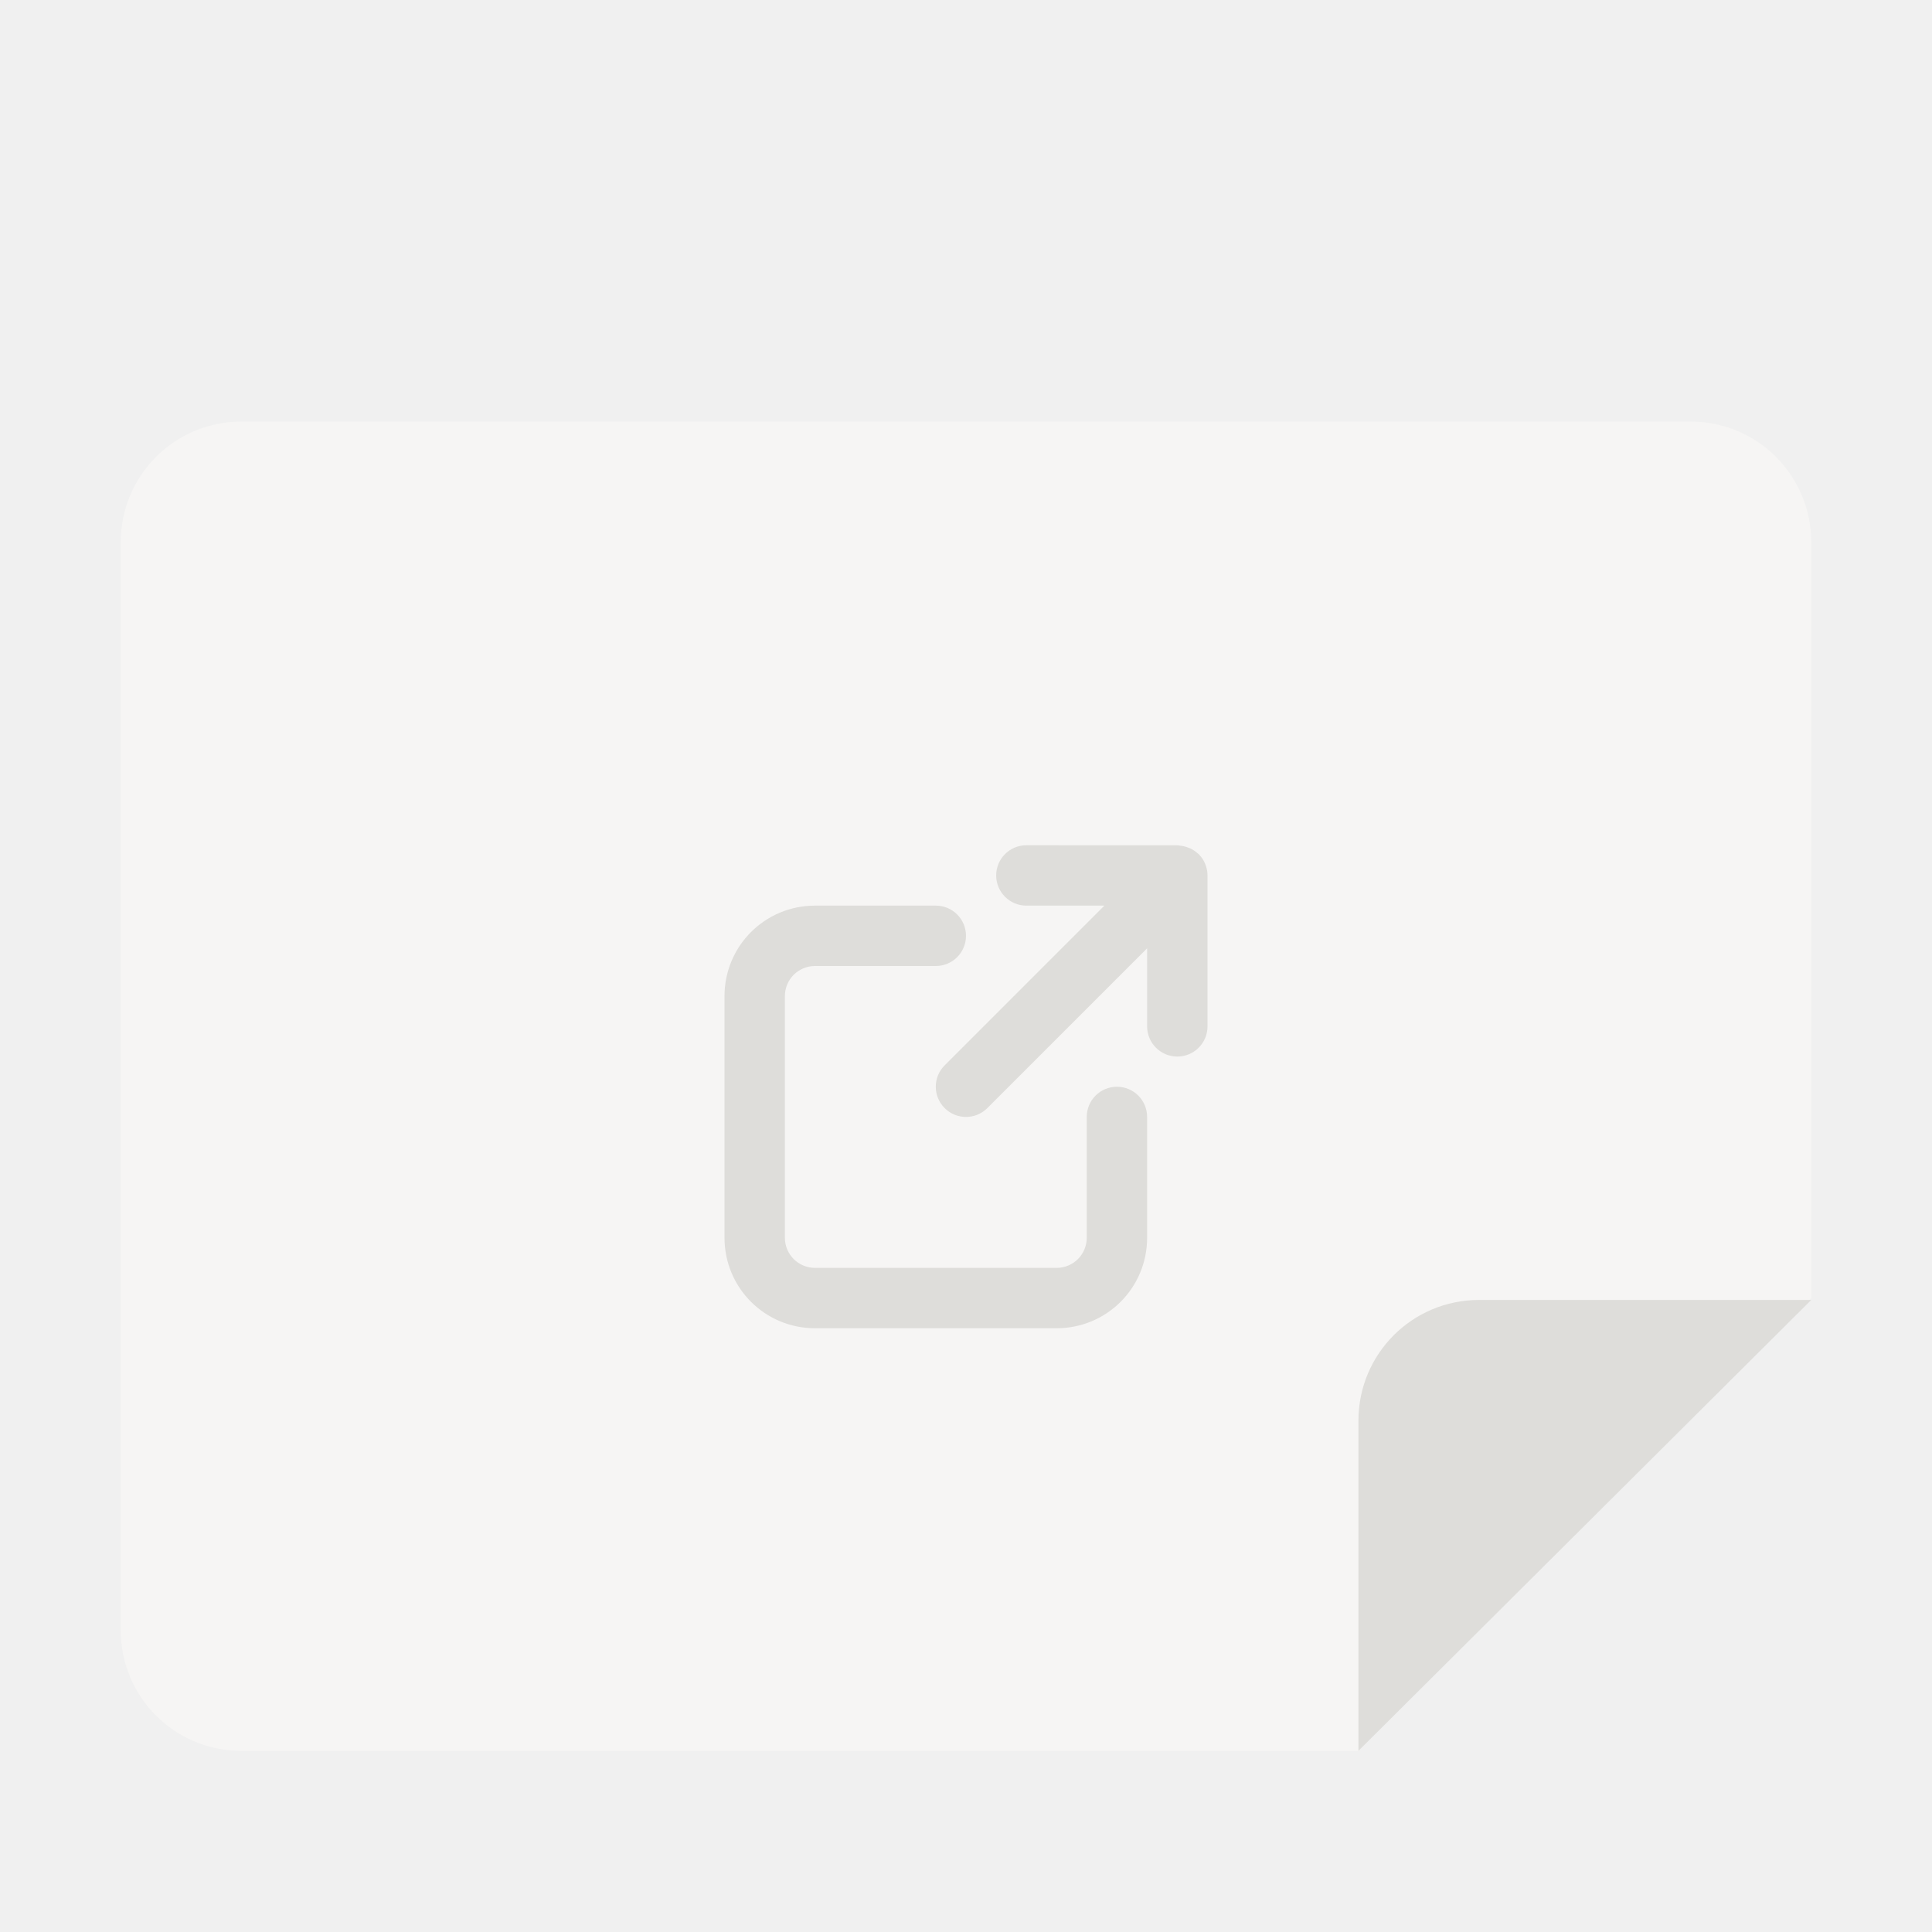
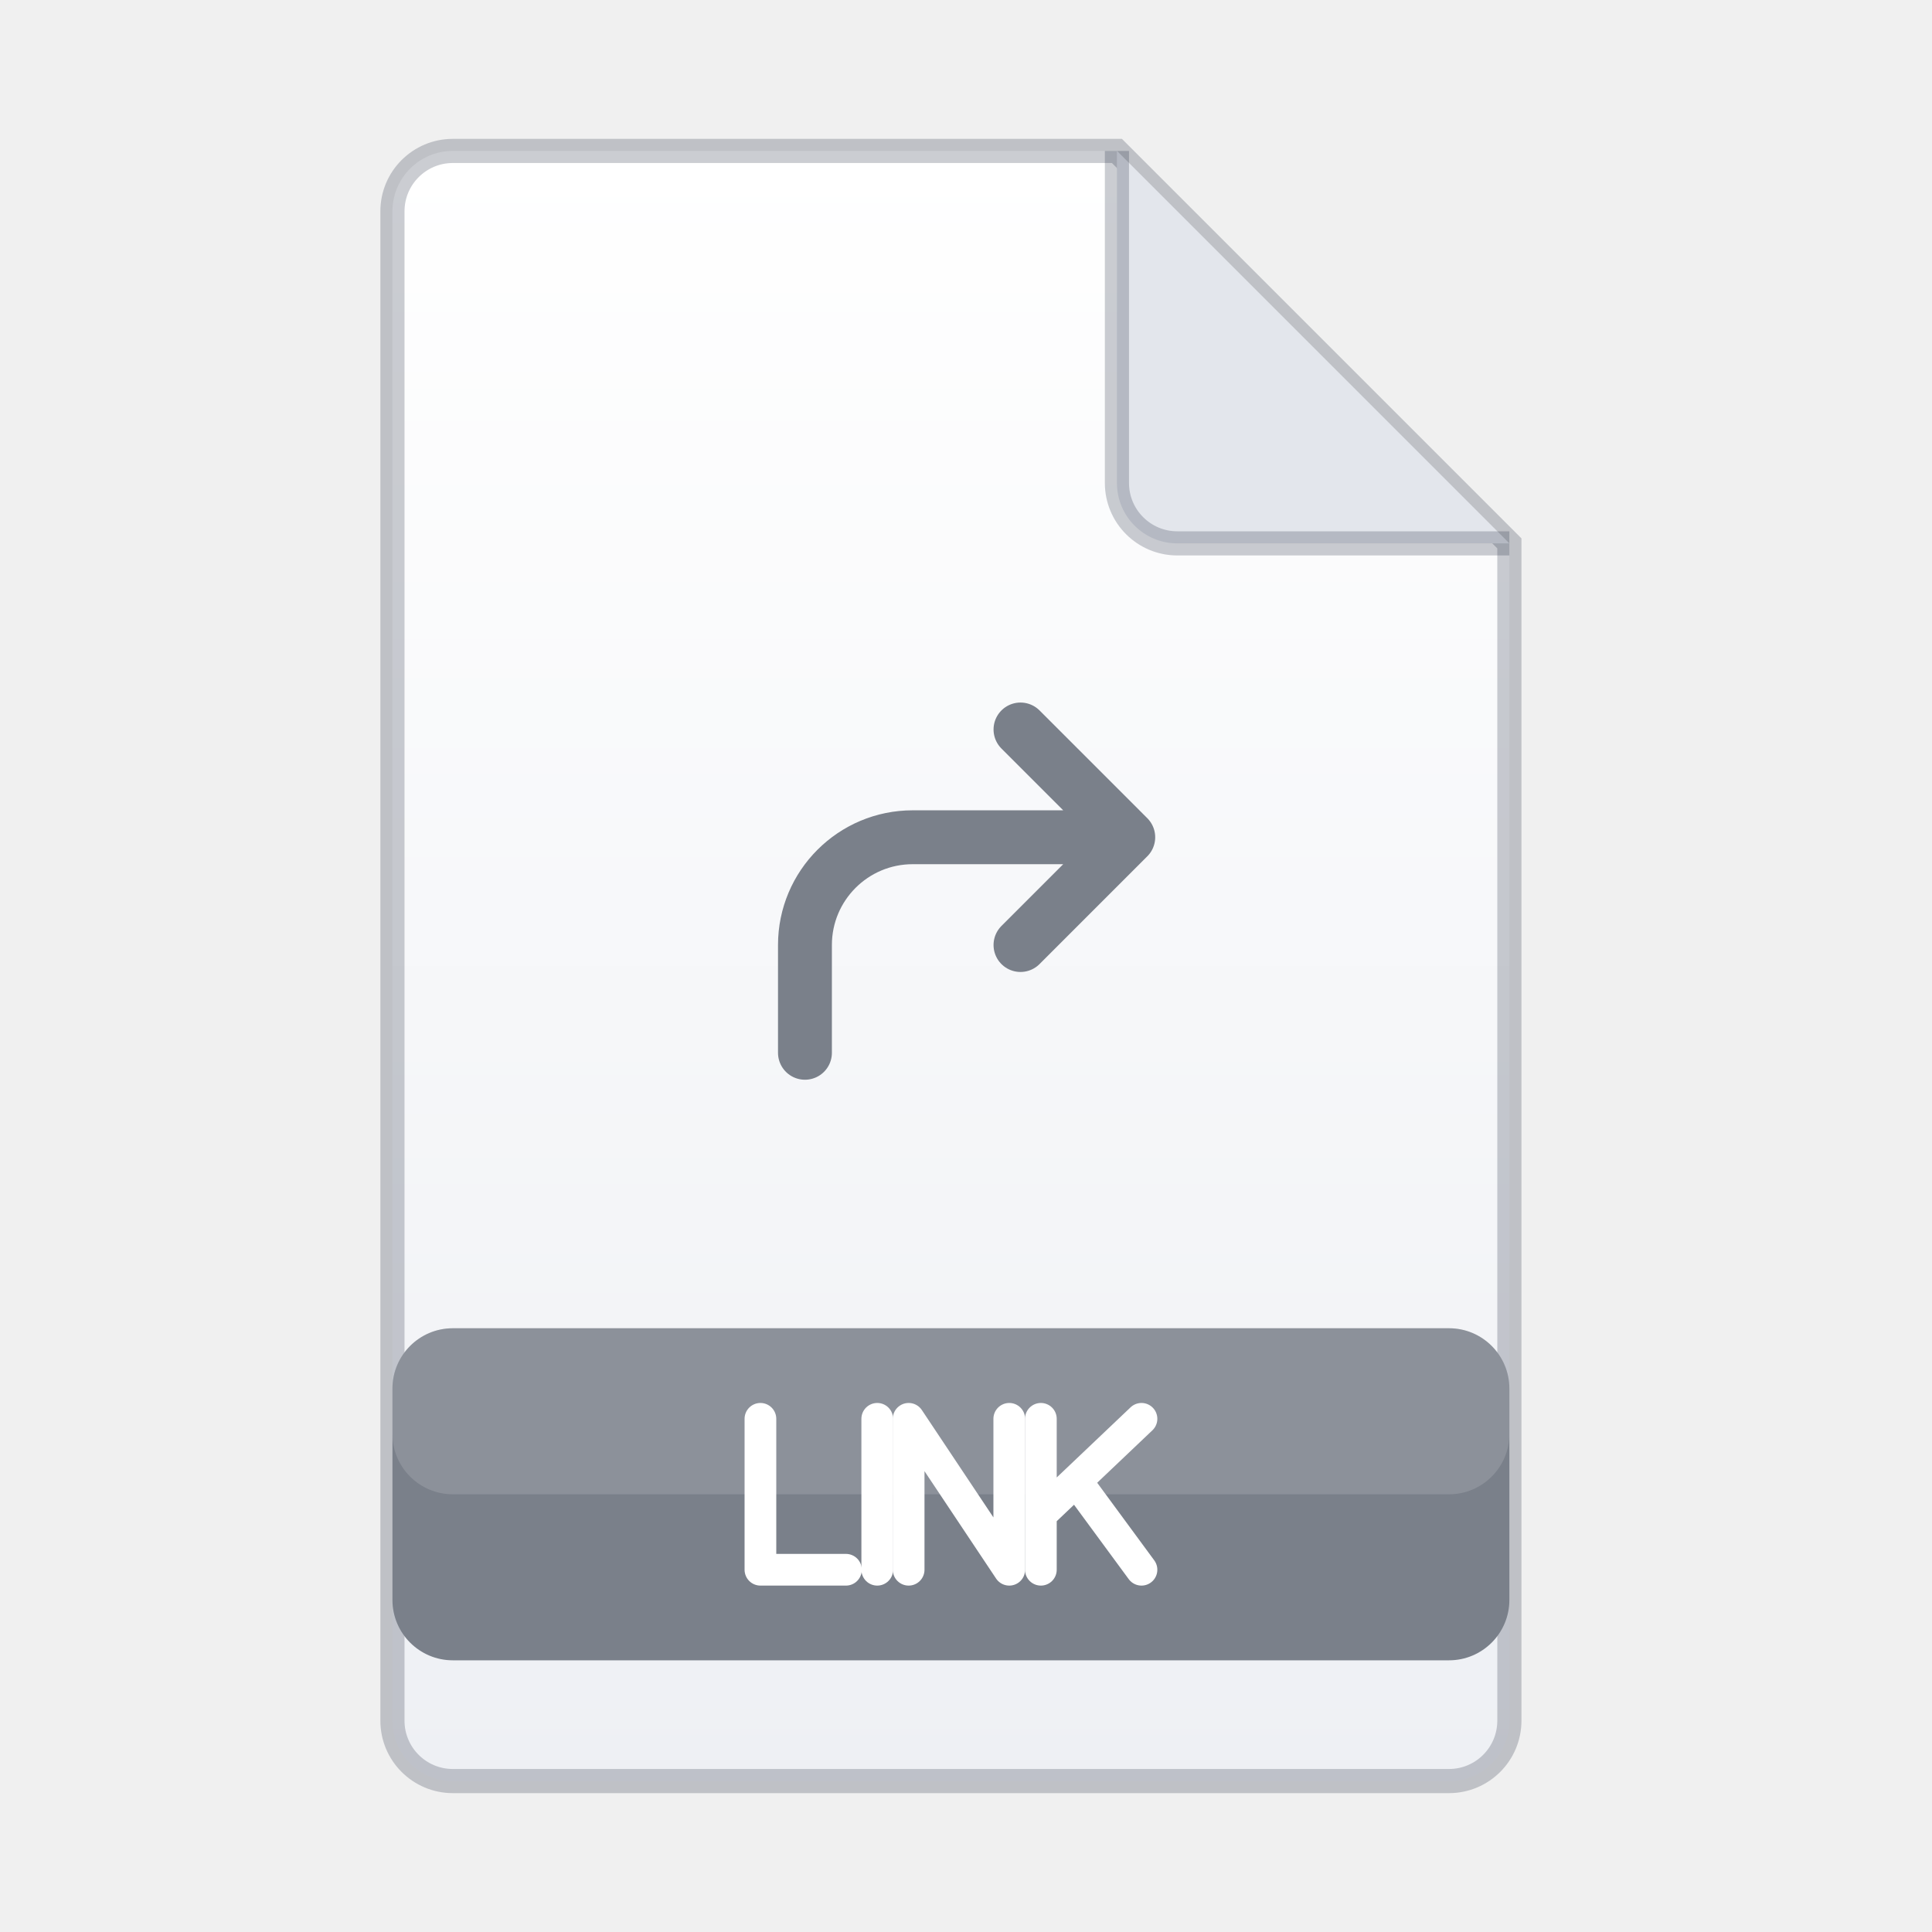
- <svg xmlns="http://www.w3.org/2000/svg" width="128px" height="128px" viewBox="0 0 128 128">
-   <path d="m16 27.93h96c4.434 0 8 3.57 8 8v50.07l-30 30h-74c-4.434 0-8-3.566-8-8v-72.07c0-4.43 3.566-8 8-8" fill="#f6f5f4" />
-   <g fill="#deddda">
-     <path d="m120 86.125h-22c-4.434 0-8 3.57-8 8v21.875z" />
-     <path d="M54 60c-3.324 0-6 2.676-6 6v16c0 3.324 2.676 6 6 6h16c3.324 0 6-2.676 6-6v-8c0-1.105-.895-2-2-2s-2 .895-2 2v8c0 1.109-.891 2-2 2H54c-1.109 0-2-.891-2-2V66c0-1.109.891-2 2-2h8c1.105 0 2-.895 2-2s-.895-2-2-2zm14-4c-1.105 0-2 .895-2 2s.895 2 2 2h5.168L62.586 70.582c-.785.781-.785 2.051 0 2.832.781.781 2.047.781 2.828 0L76 62.828V68c0 1.105.895 2 2 2s2-.895 2-2V58q0-.264-.07-.516c-.047-.172-.113-.332-.199-.484s-.195-.289-.316-.414l-.094-.07c-.109-.102-.234-.188-.363-.258-.074-.039-.152-.07-.23-.098-.102-.043-.207-.074-.312-.098-.082-.02-.16-.027-.242-.035-.059-.02-.113-.02-.172-.023zm0 0" />
+ <svg xmlns="http://www.w3.org/2000/svg" width="128" height="128" viewBox="0 0 64 64">
+   <defs>
+     <linearGradient id="page" x1="0" y1="0" x2="0" y2="1">
+       <stop offset="0" stop-color="#ffffff" />
+       <stop offset="1" stop-color="#eef0f4" />
+     </linearGradient>
+   </defs>
+   <path fill="url(#page)" stroke="#141e32" stroke-opacity=".22" stroke-width=".8" d="M15 5h22l13 13v39a2 2 0 0 1-2 2H15a2 2 0 0 1-2-2V7a2 2 0 0 1 2-2z" />
+   <path fill="#e3e6ec" stroke="#141e32" stroke-opacity=".22" stroke-width=".8" stroke-linejoin="round" d="M37 5v11a2 2 0 0 0 2 2h11" />
+   <g transform="translate(22.5 20) scale(1.19)">
+     <path fill="none" stroke="#7a808a" stroke-width="1.5" stroke-linecap="round" stroke-linejoin="round" d="M3.5 12.5v-3a3 3 0 0 1 3-3h6M9.5 3.5l3 3-3 3" />
+   </g>
+   <rect x="13" y="44" width="37" height="11" rx="2" fill="#7a808a" />
+   <rect x="13" y="44" width="37" height="5.5" rx="2" fill="#ffffff" fill-opacity=".14" />
+   <g fill="none" stroke="#ffffff" stroke-width="1.260" stroke-linecap="round" stroke-linejoin="round">
+     <path transform="translate(25.19 47) scale(0.8333)" d="M0 0v6h3.4" />
+     <path transform="translate(29.06 47) scale(0.8333)" d="M0 0v6" />
+     <path transform="translate(30.10 47) scale(0.8333)" d="M0 6V0l4 6V0" />
+     <path transform="translate(34.48 47) scale(0.8333)" d="M0 0v6M4 0 0 3.8M1.5 2.6 4 6" />
  </g>
</svg>
